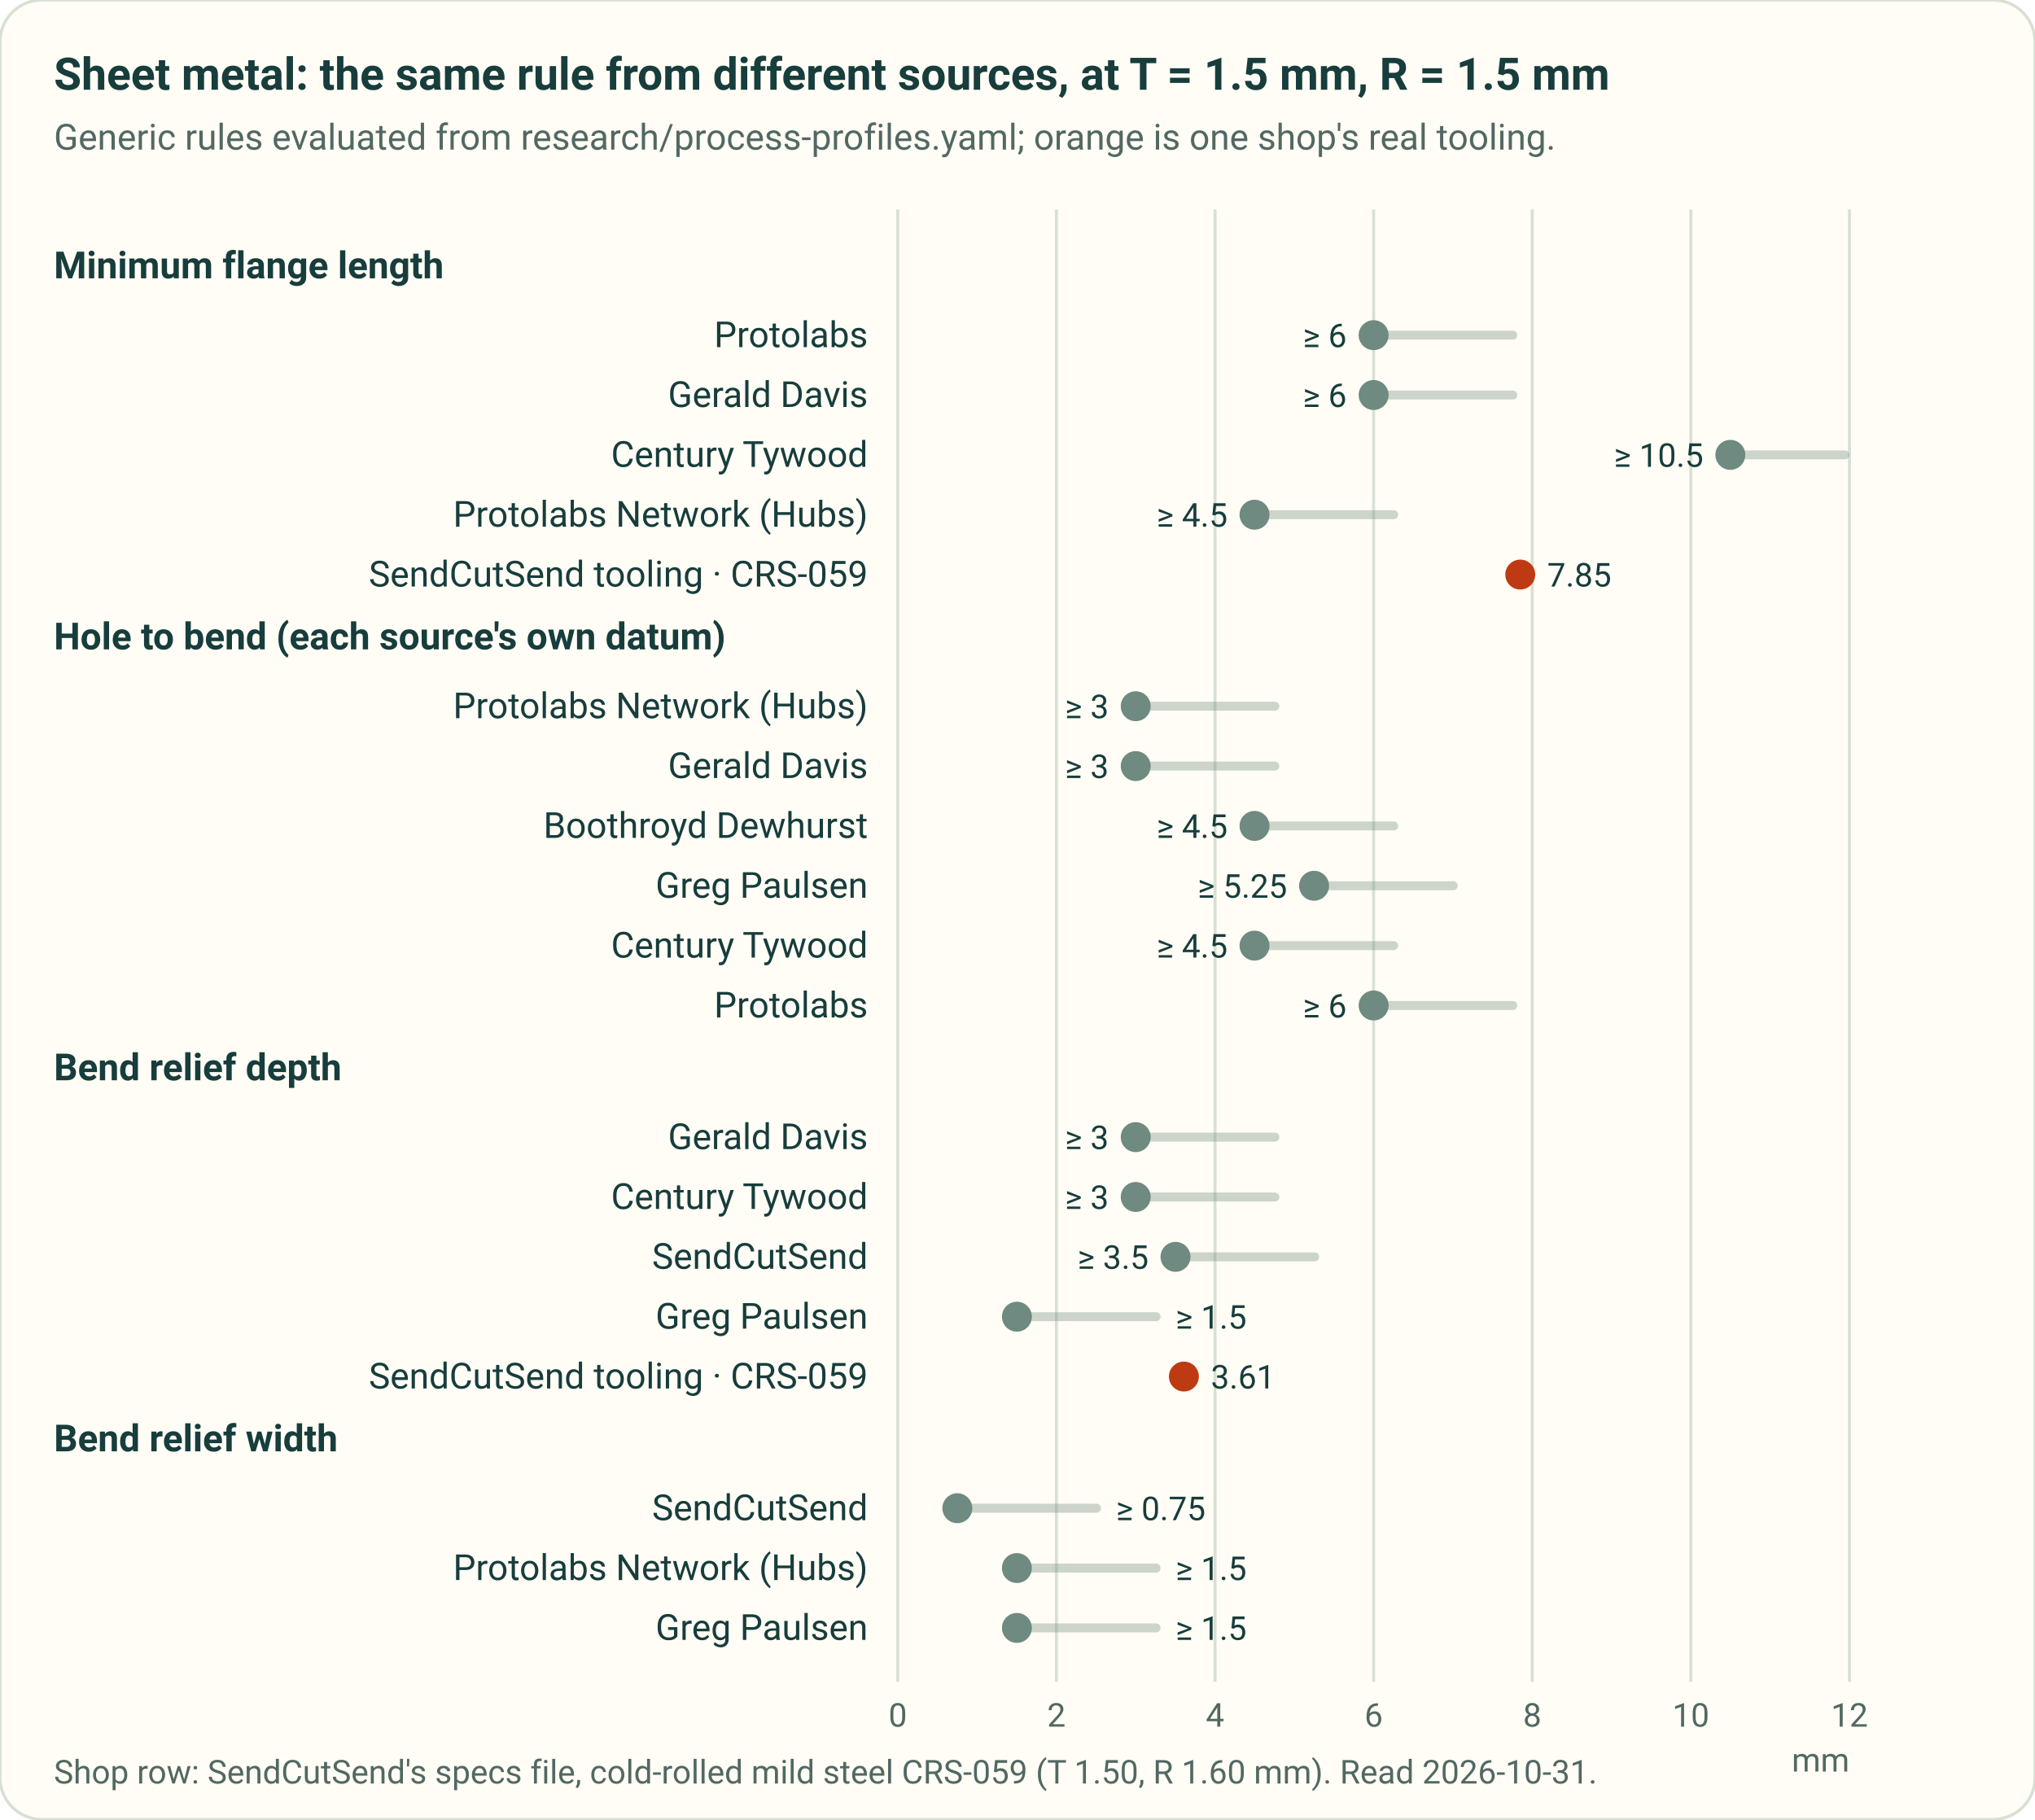
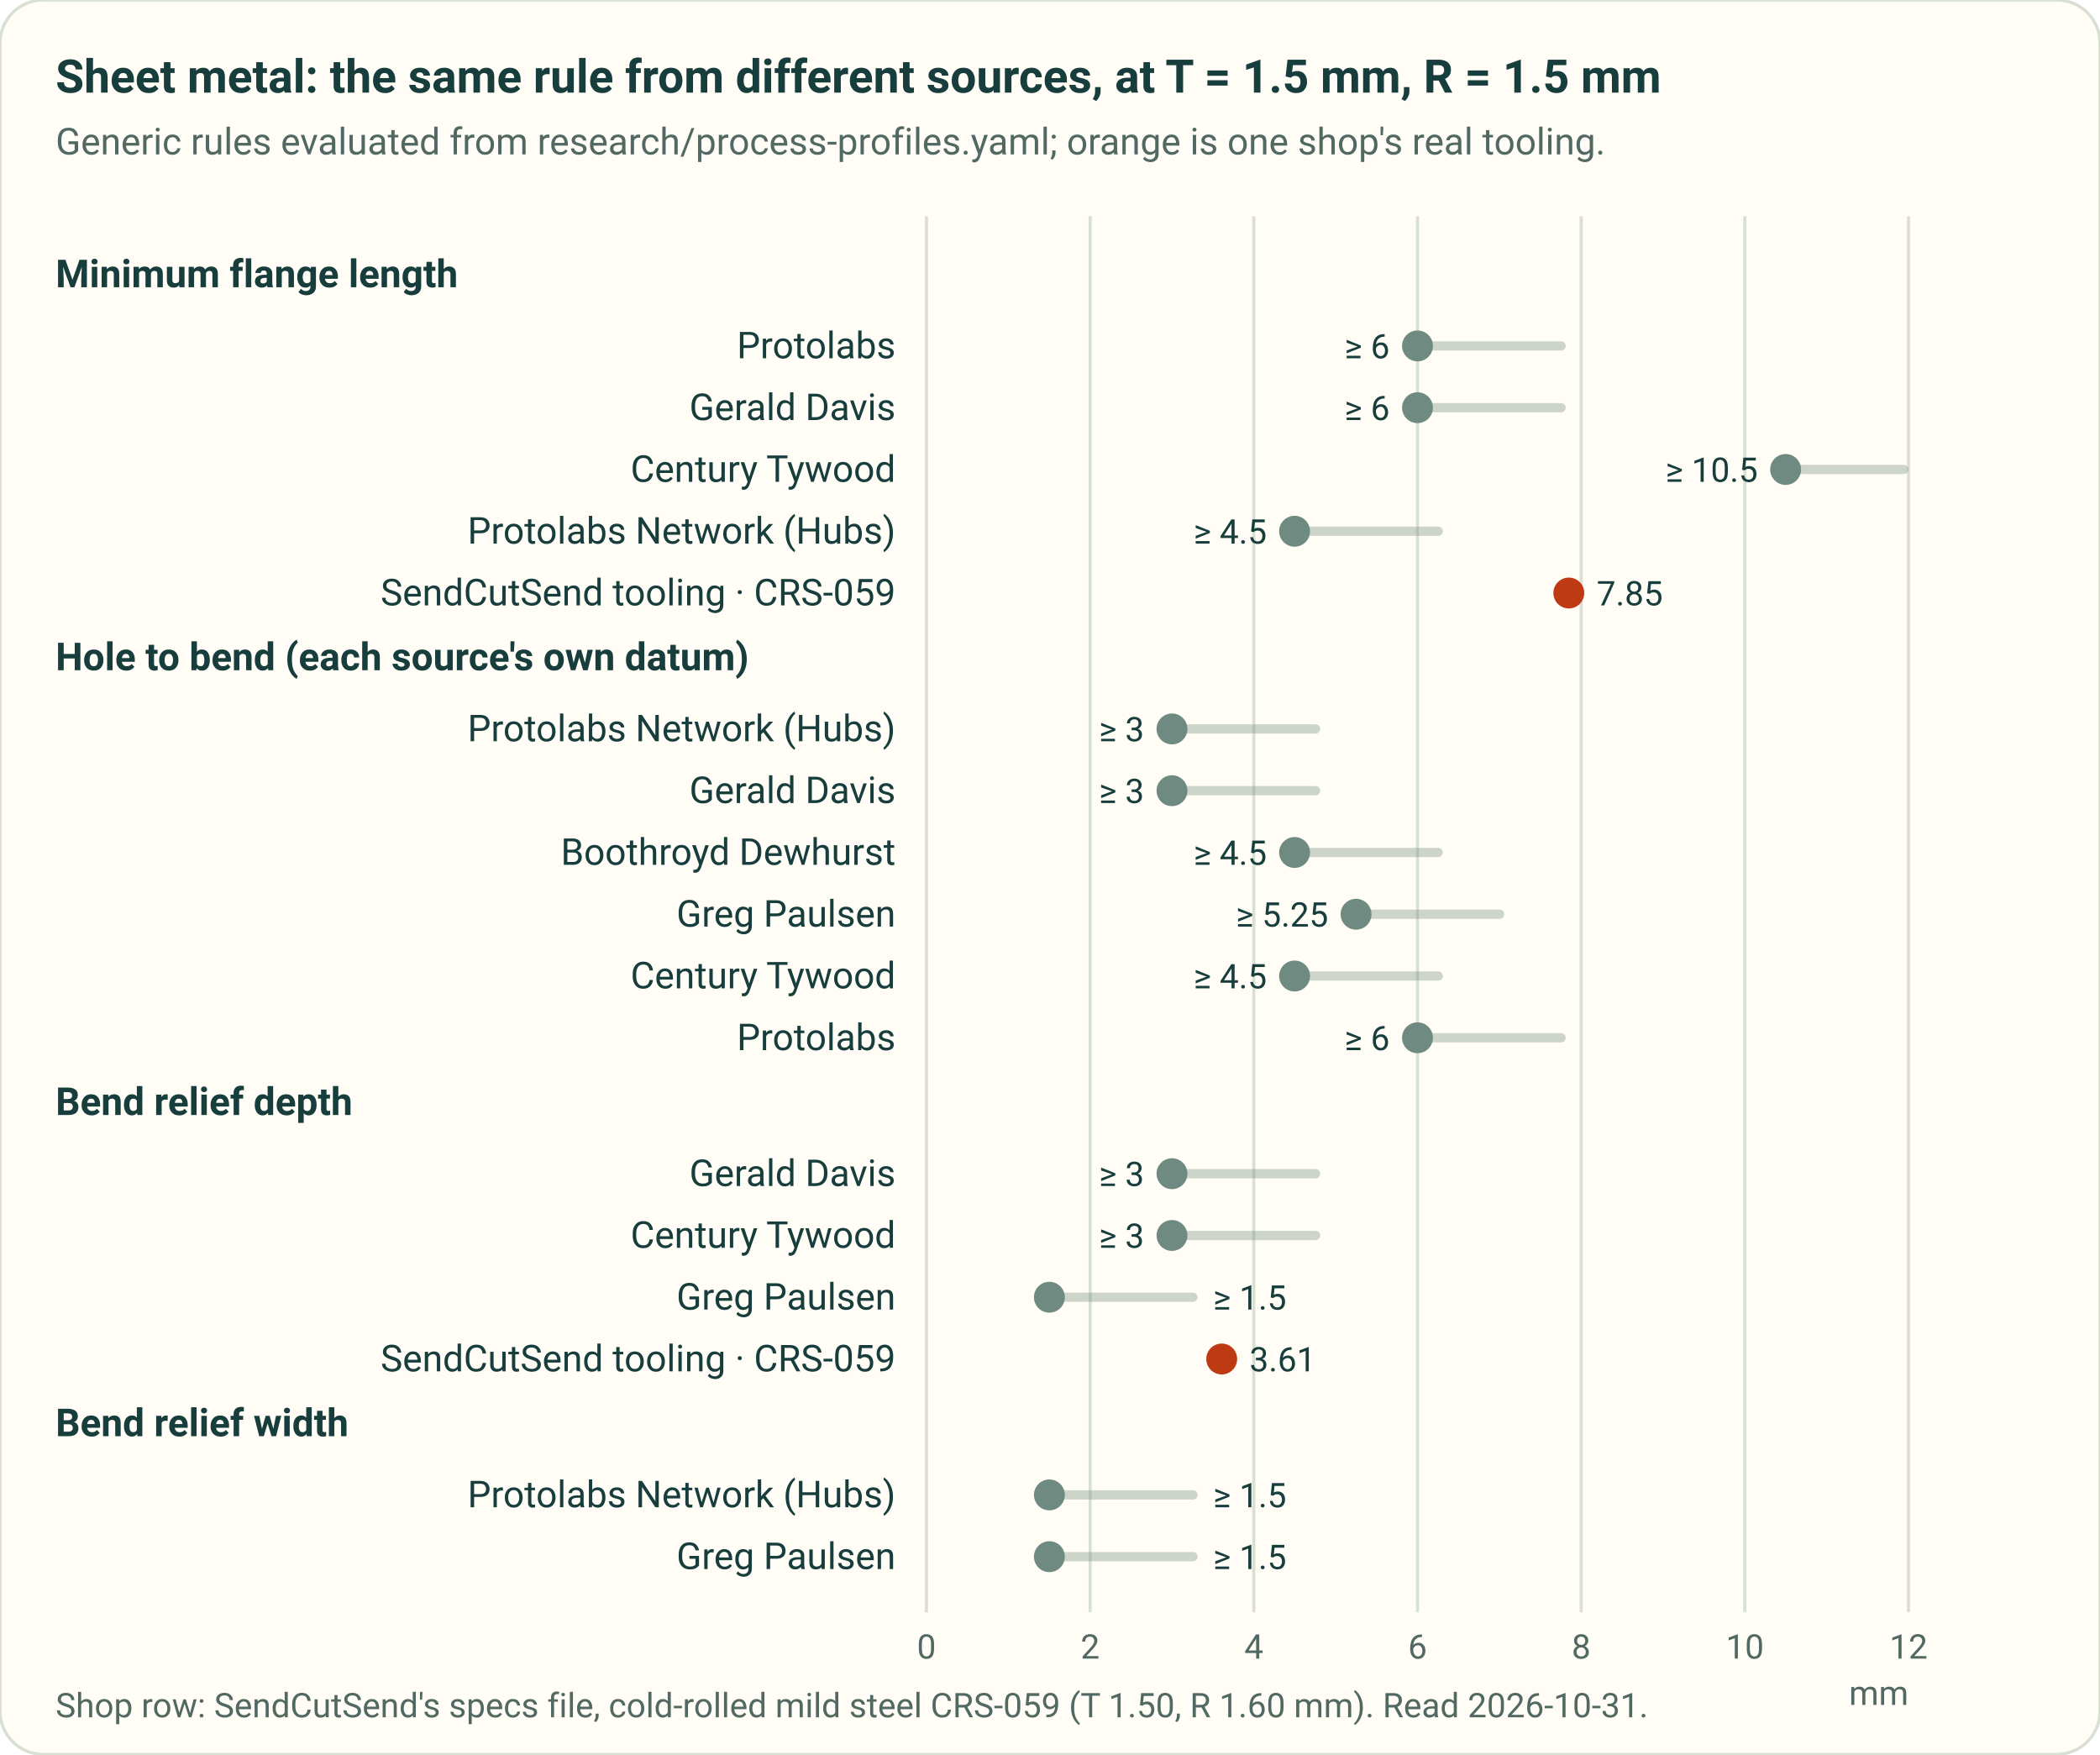
- <svg xmlns="http://www.w3.org/2000/svg" viewBox="0 0 680 608" width="680" height="608" role="img" aria-label="Sheet metal: the same rule from different sources, at T = 1.5 mm, R = 1.5 mm" font-family="system-ui,-apple-system,Segoe UI,Roboto,sans-serif">
-   <rect width="680" height="608" rx="14" fill="#fffdf5" stroke="#d8e0d3" />
+ <svg xmlns="http://www.w3.org/2000/svg" viewBox="0 0 680 568" width="680" height="568" role="img" aria-label="Sheet metal: the same rule from different sources, at T = 1.5 mm, R = 1.5 mm" font-family="system-ui,-apple-system,Segoe UI,Roboto,sans-serif">
+   <rect width="680" height="568" rx="14" fill="#fffdf5" stroke="#d8e0d3" />
  <text x="18" y="30" font-size="15" font-weight="700" fill="#173d3c">Sheet metal: the same rule from different sources, at T = 1.5 mm, R = 1.5 mm</text>
  <text x="18" y="50" font-size="12" fill="#526863">Generic rules evaluated from research/process-profiles.yaml; orange is one shop's real tooling.</text>
-   <line x1="300.0" y1="70" x2="300.0" y2="562" stroke="#d8e0d3" />
-   <text x="300.0" y="577" font-size="11" fill="#526863" text-anchor="middle">0</text>
-   <line x1="353.0" y1="70" x2="353.0" y2="562" stroke="#d8e0d3" />
-   <text x="353.0" y="577" font-size="11" fill="#526863" text-anchor="middle">2</text>
-   <line x1="406.0" y1="70" x2="406.0" y2="562" stroke="#d8e0d3" />
-   <text x="406.0" y="577" font-size="11" fill="#526863" text-anchor="middle">4</text>
-   <line x1="459.0" y1="70" x2="459.0" y2="562" stroke="#d8e0d3" />
-   <text x="459.0" y="577" font-size="11" fill="#526863" text-anchor="middle">6</text>
-   <line x1="512.0" y1="70" x2="512.0" y2="562" stroke="#d8e0d3" />
-   <text x="512.0" y="577" font-size="11" fill="#526863" text-anchor="middle">8</text>
-   <line x1="565.0" y1="70" x2="565.0" y2="562" stroke="#d8e0d3" />
-   <text x="565.0" y="577" font-size="11" fill="#526863" text-anchor="middle">10</text>
-   <line x1="618.0" y1="70" x2="618.0" y2="562" stroke="#d8e0d3" />
-   <text x="618.0" y="577" font-size="11" fill="#526863" text-anchor="middle">12</text>
-   <text x="618.0" y="592" font-size="11" fill="#526863" text-anchor="end">mm</text>
+   <line x1="300.0" y1="70" x2="300.0" y2="522" stroke="#d8e0d3" />
+   <text x="300.0" y="537" font-size="11" fill="#526863" text-anchor="middle">0</text>
+   <line x1="353.0" y1="70" x2="353.0" y2="522" stroke="#d8e0d3" />
+   <text x="353.0" y="537" font-size="11" fill="#526863" text-anchor="middle">2</text>
+   <line x1="406.0" y1="70" x2="406.0" y2="522" stroke="#d8e0d3" />
+   <text x="406.0" y="537" font-size="11" fill="#526863" text-anchor="middle">4</text>
+   <line x1="459.0" y1="70" x2="459.0" y2="522" stroke="#d8e0d3" />
+   <text x="459.0" y="537" font-size="11" fill="#526863" text-anchor="middle">6</text>
+   <line x1="512.0" y1="70" x2="512.0" y2="522" stroke="#d8e0d3" />
+   <text x="512.0" y="537" font-size="11" fill="#526863" text-anchor="middle">8</text>
+   <line x1="565.0" y1="70" x2="565.0" y2="522" stroke="#d8e0d3" />
+   <text x="565.0" y="537" font-size="11" fill="#526863" text-anchor="middle">10</text>
+   <line x1="618.0" y1="70" x2="618.0" y2="522" stroke="#d8e0d3" />
+   <text x="618.0" y="537" font-size="11" fill="#526863" text-anchor="middle">12</text>
+   <text x="618.0" y="552" font-size="11" fill="#526863" text-anchor="end">mm</text>
  <text x="18" y="93" font-size="12.5" font-weight="700" fill="#173d3c">Minimum flange length</text>
  <text x="290" y="116.0" font-size="12" fill="#173d3c" text-anchor="end">Protolabs</text>
  <rect x="459.0" y="110.5" width="48.0" height="3" rx="1.5" fill="#6f8a80" fill-opacity="0.35" />
  <circle cx="459.0" cy="112.0" r="5" fill="#6f8a80" />
  <text x="450.0" y="116.0" font-size="11" fill="#173d3c" text-anchor="end">≥ 6</text>
  <text x="290" y="136.0" font-size="12" fill="#173d3c" text-anchor="end">Gerald Davis</text>
  <rect x="459.0" y="130.5" width="48.0" height="3" rx="1.5" fill="#6f8a80" fill-opacity="0.35" />
  <circle cx="459.0" cy="132.0" r="5" fill="#6f8a80" />
  <text x="450.0" y="136.0" font-size="11" fill="#173d3c" text-anchor="end">≥ 6</text>
  <text x="290" y="156.0" font-size="12" fill="#173d3c" text-anchor="end">Century Tywood</text>
  <rect x="578.2" y="150.5" width="39.8" height="3" rx="1.5" fill="#6f8a80" fill-opacity="0.35" />
  <circle cx="578.2" cy="152.0" r="5" fill="#6f8a80" />
  <text x="569.2" y="156.0" font-size="11" fill="#173d3c" text-anchor="end">≥ 10.5</text>
  <text x="290" y="176.0" font-size="12" fill="#173d3c" text-anchor="end">Protolabs Network (Hubs)</text>
  <rect x="419.2" y="170.5" width="48.0" height="3" rx="1.5" fill="#6f8a80" fill-opacity="0.35" />
  <circle cx="419.2" cy="172.0" r="5" fill="#6f8a80" />
  <text x="410.2" y="176.0" font-size="11" fill="#173d3c" text-anchor="end">≥ 4.5</text>
  <text x="290" y="196.0" font-size="12" fill="#173d3c" text-anchor="end">SendCutSend tooling · CRS-059</text>
  <circle cx="508.0" cy="192.0" r="5" fill="#bd3a12" />
  <text x="517.0" y="196.0" font-size="11" fill="#173d3c" text-anchor="start">7.85</text>
  <text x="18" y="217" font-size="12.5" font-weight="700" fill="#173d3c">Hole to bend (each source's own datum)</text>
  <text x="290" y="240.0" font-size="12" fill="#173d3c" text-anchor="end">Protolabs Network (Hubs)</text>
  <rect x="379.5" y="234.5" width="48.0" height="3" rx="1.5" fill="#6f8a80" fill-opacity="0.35" />
  <circle cx="379.5" cy="236.0" r="5" fill="#6f8a80" />
  <text x="370.5" y="240.0" font-size="11" fill="#173d3c" text-anchor="end">≥ 3</text>
  <text x="290" y="260.0" font-size="12" fill="#173d3c" text-anchor="end">Gerald Davis</text>
  <rect x="379.5" y="254.5" width="48.0" height="3" rx="1.5" fill="#6f8a80" fill-opacity="0.35" />
  <circle cx="379.5" cy="256.0" r="5" fill="#6f8a80" />
  <text x="370.5" y="260.0" font-size="11" fill="#173d3c" text-anchor="end">≥ 3</text>
  <text x="290" y="280.0" font-size="12" fill="#173d3c" text-anchor="end">Boothroyd Dewhurst</text>
  <rect x="419.2" y="274.5" width="48.0" height="3" rx="1.5" fill="#6f8a80" fill-opacity="0.35" />
  <circle cx="419.2" cy="276.0" r="5" fill="#6f8a80" />
  <text x="410.2" y="280.0" font-size="11" fill="#173d3c" text-anchor="end">≥ 4.5</text>
  <text x="290" y="300.0" font-size="12" fill="#173d3c" text-anchor="end">Greg Paulsen</text>
  <rect x="439.1" y="294.5" width="48.0" height="3" rx="1.5" fill="#6f8a80" fill-opacity="0.35" />
  <circle cx="439.1" cy="296.0" r="5" fill="#6f8a80" />
  <text x="430.1" y="300.0" font-size="11" fill="#173d3c" text-anchor="end">≥ 5.25</text>
  <text x="290" y="320.0" font-size="12" fill="#173d3c" text-anchor="end">Century Tywood</text>
  <rect x="419.2" y="314.5" width="48.0" height="3" rx="1.5" fill="#6f8a80" fill-opacity="0.35" />
  <circle cx="419.2" cy="316.0" r="5" fill="#6f8a80" />
  <text x="410.2" y="320.0" font-size="11" fill="#173d3c" text-anchor="end">≥ 4.5</text>
  <text x="290" y="340.0" font-size="12" fill="#173d3c" text-anchor="end">Protolabs</text>
  <rect x="459.0" y="334.5" width="48.0" height="3" rx="1.5" fill="#6f8a80" fill-opacity="0.35" />
  <circle cx="459.0" cy="336.0" r="5" fill="#6f8a80" />
  <text x="450.0" y="340.0" font-size="11" fill="#173d3c" text-anchor="end">≥ 6</text>
  <text x="18" y="361" font-size="12.5" font-weight="700" fill="#173d3c">Bend relief depth</text>
  <text x="290" y="384.0" font-size="12" fill="#173d3c" text-anchor="end">Gerald Davis</text>
  <rect x="379.5" y="378.5" width="48.0" height="3" rx="1.5" fill="#6f8a80" fill-opacity="0.35" />
  <circle cx="379.5" cy="380.0" r="5" fill="#6f8a80" />
  <text x="370.5" y="384.0" font-size="11" fill="#173d3c" text-anchor="end">≥ 3</text>
  <text x="290" y="404.0" font-size="12" fill="#173d3c" text-anchor="end">Century Tywood</text>
  <rect x="379.5" y="398.5" width="48.0" height="3" rx="1.5" fill="#6f8a80" fill-opacity="0.35" />
  <circle cx="379.5" cy="400.0" r="5" fill="#6f8a80" />
  <text x="370.5" y="404.0" font-size="11" fill="#173d3c" text-anchor="end">≥ 3</text>
-   <text x="290" y="424.0" font-size="12" fill="#173d3c" text-anchor="end">SendCutSend</text>
-   <rect x="392.8" y="418.5" width="48.0" height="3" rx="1.5" fill="#6f8a80" fill-opacity="0.35" />
-   <circle cx="392.8" cy="420.0" r="5" fill="#6f8a80" />
-   <text x="383.8" y="424.0" font-size="11" fill="#173d3c" text-anchor="end">≥ 3.5</text>
-   <text x="290" y="444.0" font-size="12" fill="#173d3c" text-anchor="end">Greg Paulsen</text>
-   <rect x="339.8" y="438.5" width="48.0" height="3" rx="1.5" fill="#6f8a80" fill-opacity="0.35" />
-   <circle cx="339.8" cy="440.0" r="5" fill="#6f8a80" />
-   <text x="392.8" y="444.0" font-size="11" fill="#173d3c" text-anchor="start">≥ 1.5</text>
-   <text x="290" y="464.0" font-size="12" fill="#173d3c" text-anchor="end">SendCutSend tooling · CRS-059</text>
-   <circle cx="395.6" cy="460.0" r="5" fill="#bd3a12" />
-   <text x="404.6" y="464.0" font-size="11" fill="#173d3c" text-anchor="start">3.61</text>
-   <text x="18" y="485" font-size="12.5" font-weight="700" fill="#173d3c">Bend relief width</text>
-   <text x="290" y="508.0" font-size="12" fill="#173d3c" text-anchor="end">SendCutSend</text>
-   <rect x="319.9" y="502.5" width="48.0" height="3" rx="1.5" fill="#6f8a80" fill-opacity="0.35" />
-   <circle cx="319.9" cy="504.0" r="5" fill="#6f8a80" />
-   <text x="372.9" y="508.0" font-size="11" fill="#173d3c" text-anchor="start">≥ 0.75</text>
-   <text x="290" y="528.0" font-size="12" fill="#173d3c" text-anchor="end">Protolabs Network (Hubs)</text>
-   <rect x="339.8" y="522.5" width="48.0" height="3" rx="1.5" fill="#6f8a80" fill-opacity="0.35" />
-   <circle cx="339.8" cy="524.0" r="5" fill="#6f8a80" />
-   <text x="392.8" y="528.0" font-size="11" fill="#173d3c" text-anchor="start">≥ 1.5</text>
-   <text x="290" y="548.0" font-size="12" fill="#173d3c" text-anchor="end">Greg Paulsen</text>
-   <rect x="339.8" y="542.5" width="48.0" height="3" rx="1.5" fill="#6f8a80" fill-opacity="0.35" />
-   <circle cx="339.8" cy="544.0" r="5" fill="#6f8a80" />
-   <text x="392.8" y="548.0" font-size="11" fill="#173d3c" text-anchor="start">≥ 1.5</text>
-   <text x="18" y="596" font-size="11" fill="#526863">Shop row: SendCutSend's specs file, cold-rolled mild steel CRS-059 (T 1.50, R 1.60 mm). Read 2026-10-31.</text>
+   <text x="290" y="424.0" font-size="12" fill="#173d3c" text-anchor="end">Greg Paulsen</text>
+   <rect x="339.8" y="418.5" width="48.0" height="3" rx="1.5" fill="#6f8a80" fill-opacity="0.35" />
+   <circle cx="339.8" cy="420.0" r="5" fill="#6f8a80" />
+   <text x="392.8" y="424.0" font-size="11" fill="#173d3c" text-anchor="start">≥ 1.5</text>
+   <text x="290" y="444.0" font-size="12" fill="#173d3c" text-anchor="end">SendCutSend tooling · CRS-059</text>
+   <circle cx="395.6" cy="440.0" r="5" fill="#bd3a12" />
+   <text x="404.6" y="444.0" font-size="11" fill="#173d3c" text-anchor="start">3.61</text>
+   <text x="18" y="465" font-size="12.5" font-weight="700" fill="#173d3c">Bend relief width</text>
+   <text x="290" y="488.0" font-size="12" fill="#173d3c" text-anchor="end">Protolabs Network (Hubs)</text>
+   <rect x="339.8" y="482.5" width="48.0" height="3" rx="1.5" fill="#6f8a80" fill-opacity="0.35" />
+   <circle cx="339.8" cy="484.0" r="5" fill="#6f8a80" />
+   <text x="392.8" y="488.0" font-size="11" fill="#173d3c" text-anchor="start">≥ 1.5</text>
+   <text x="290" y="508.0" font-size="12" fill="#173d3c" text-anchor="end">Greg Paulsen</text>
+   <rect x="339.8" y="502.5" width="48.0" height="3" rx="1.5" fill="#6f8a80" fill-opacity="0.35" />
+   <circle cx="339.8" cy="504.0" r="5" fill="#6f8a80" />
+   <text x="392.8" y="508.0" font-size="11" fill="#173d3c" text-anchor="start">≥ 1.5</text>
+   <text x="18" y="556" font-size="11" fill="#526863">Shop row: SendCutSend's specs file, cold-rolled mild steel CRS-059 (T 1.50, R 1.60 mm). Read 2026-10-31.</text>
</svg>
